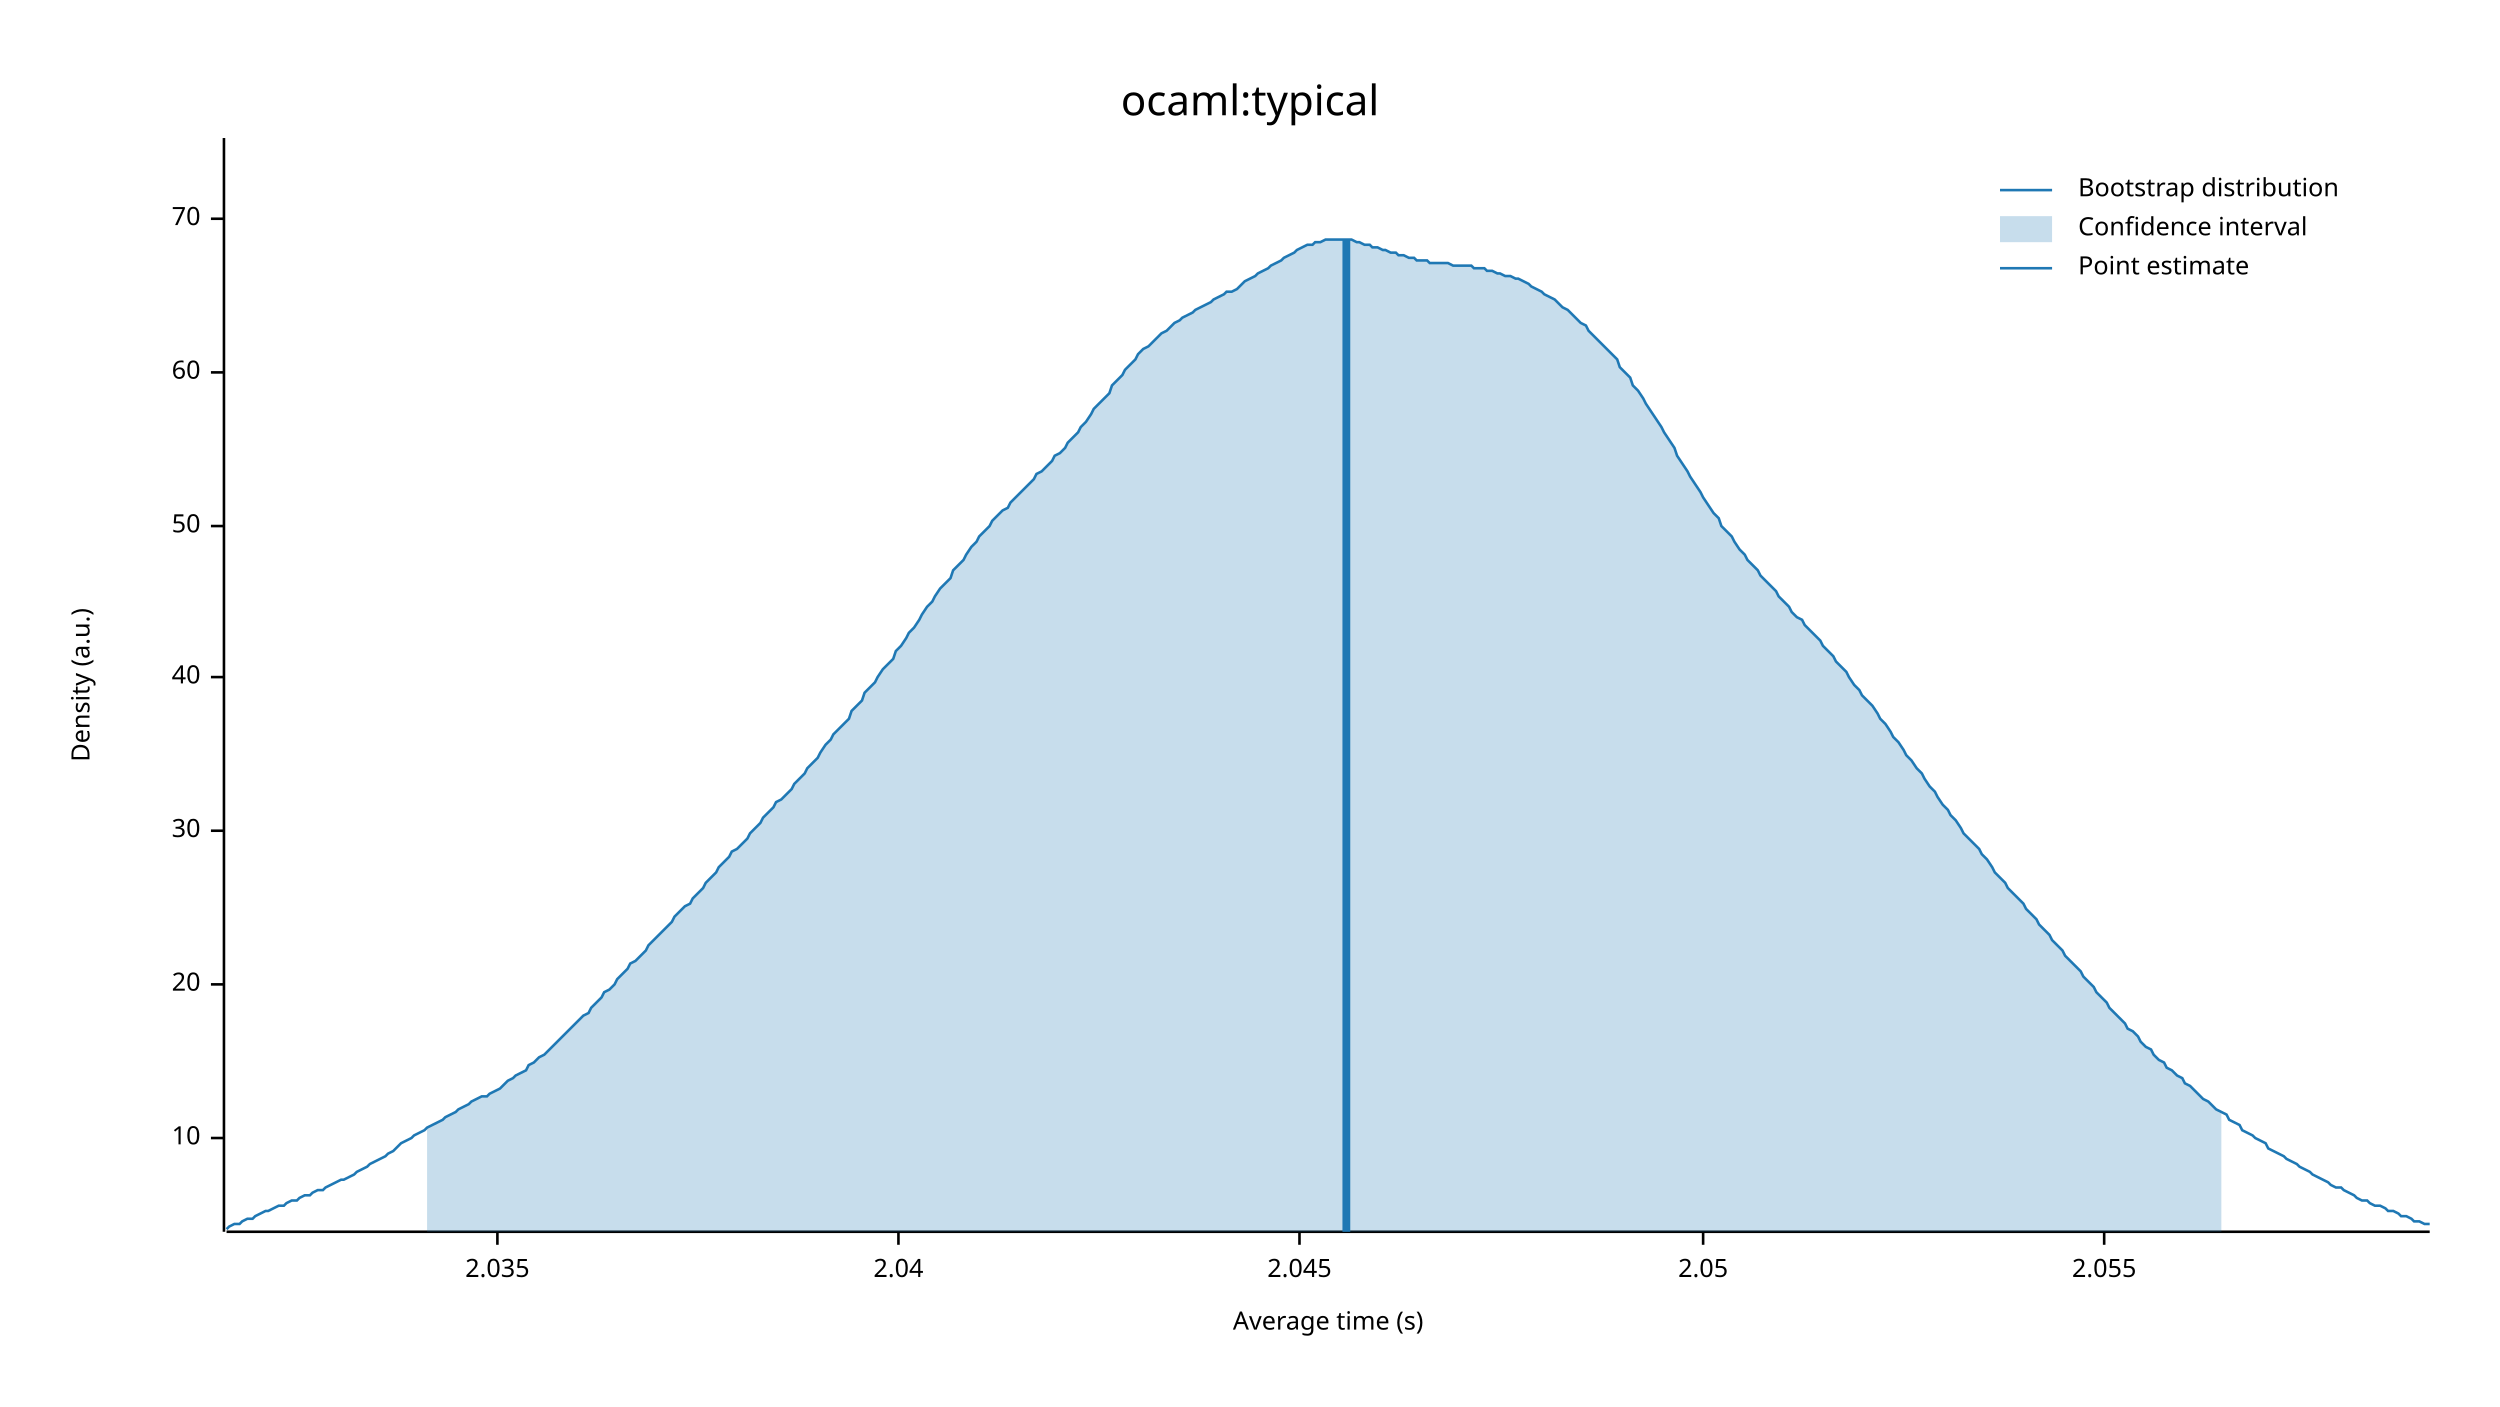
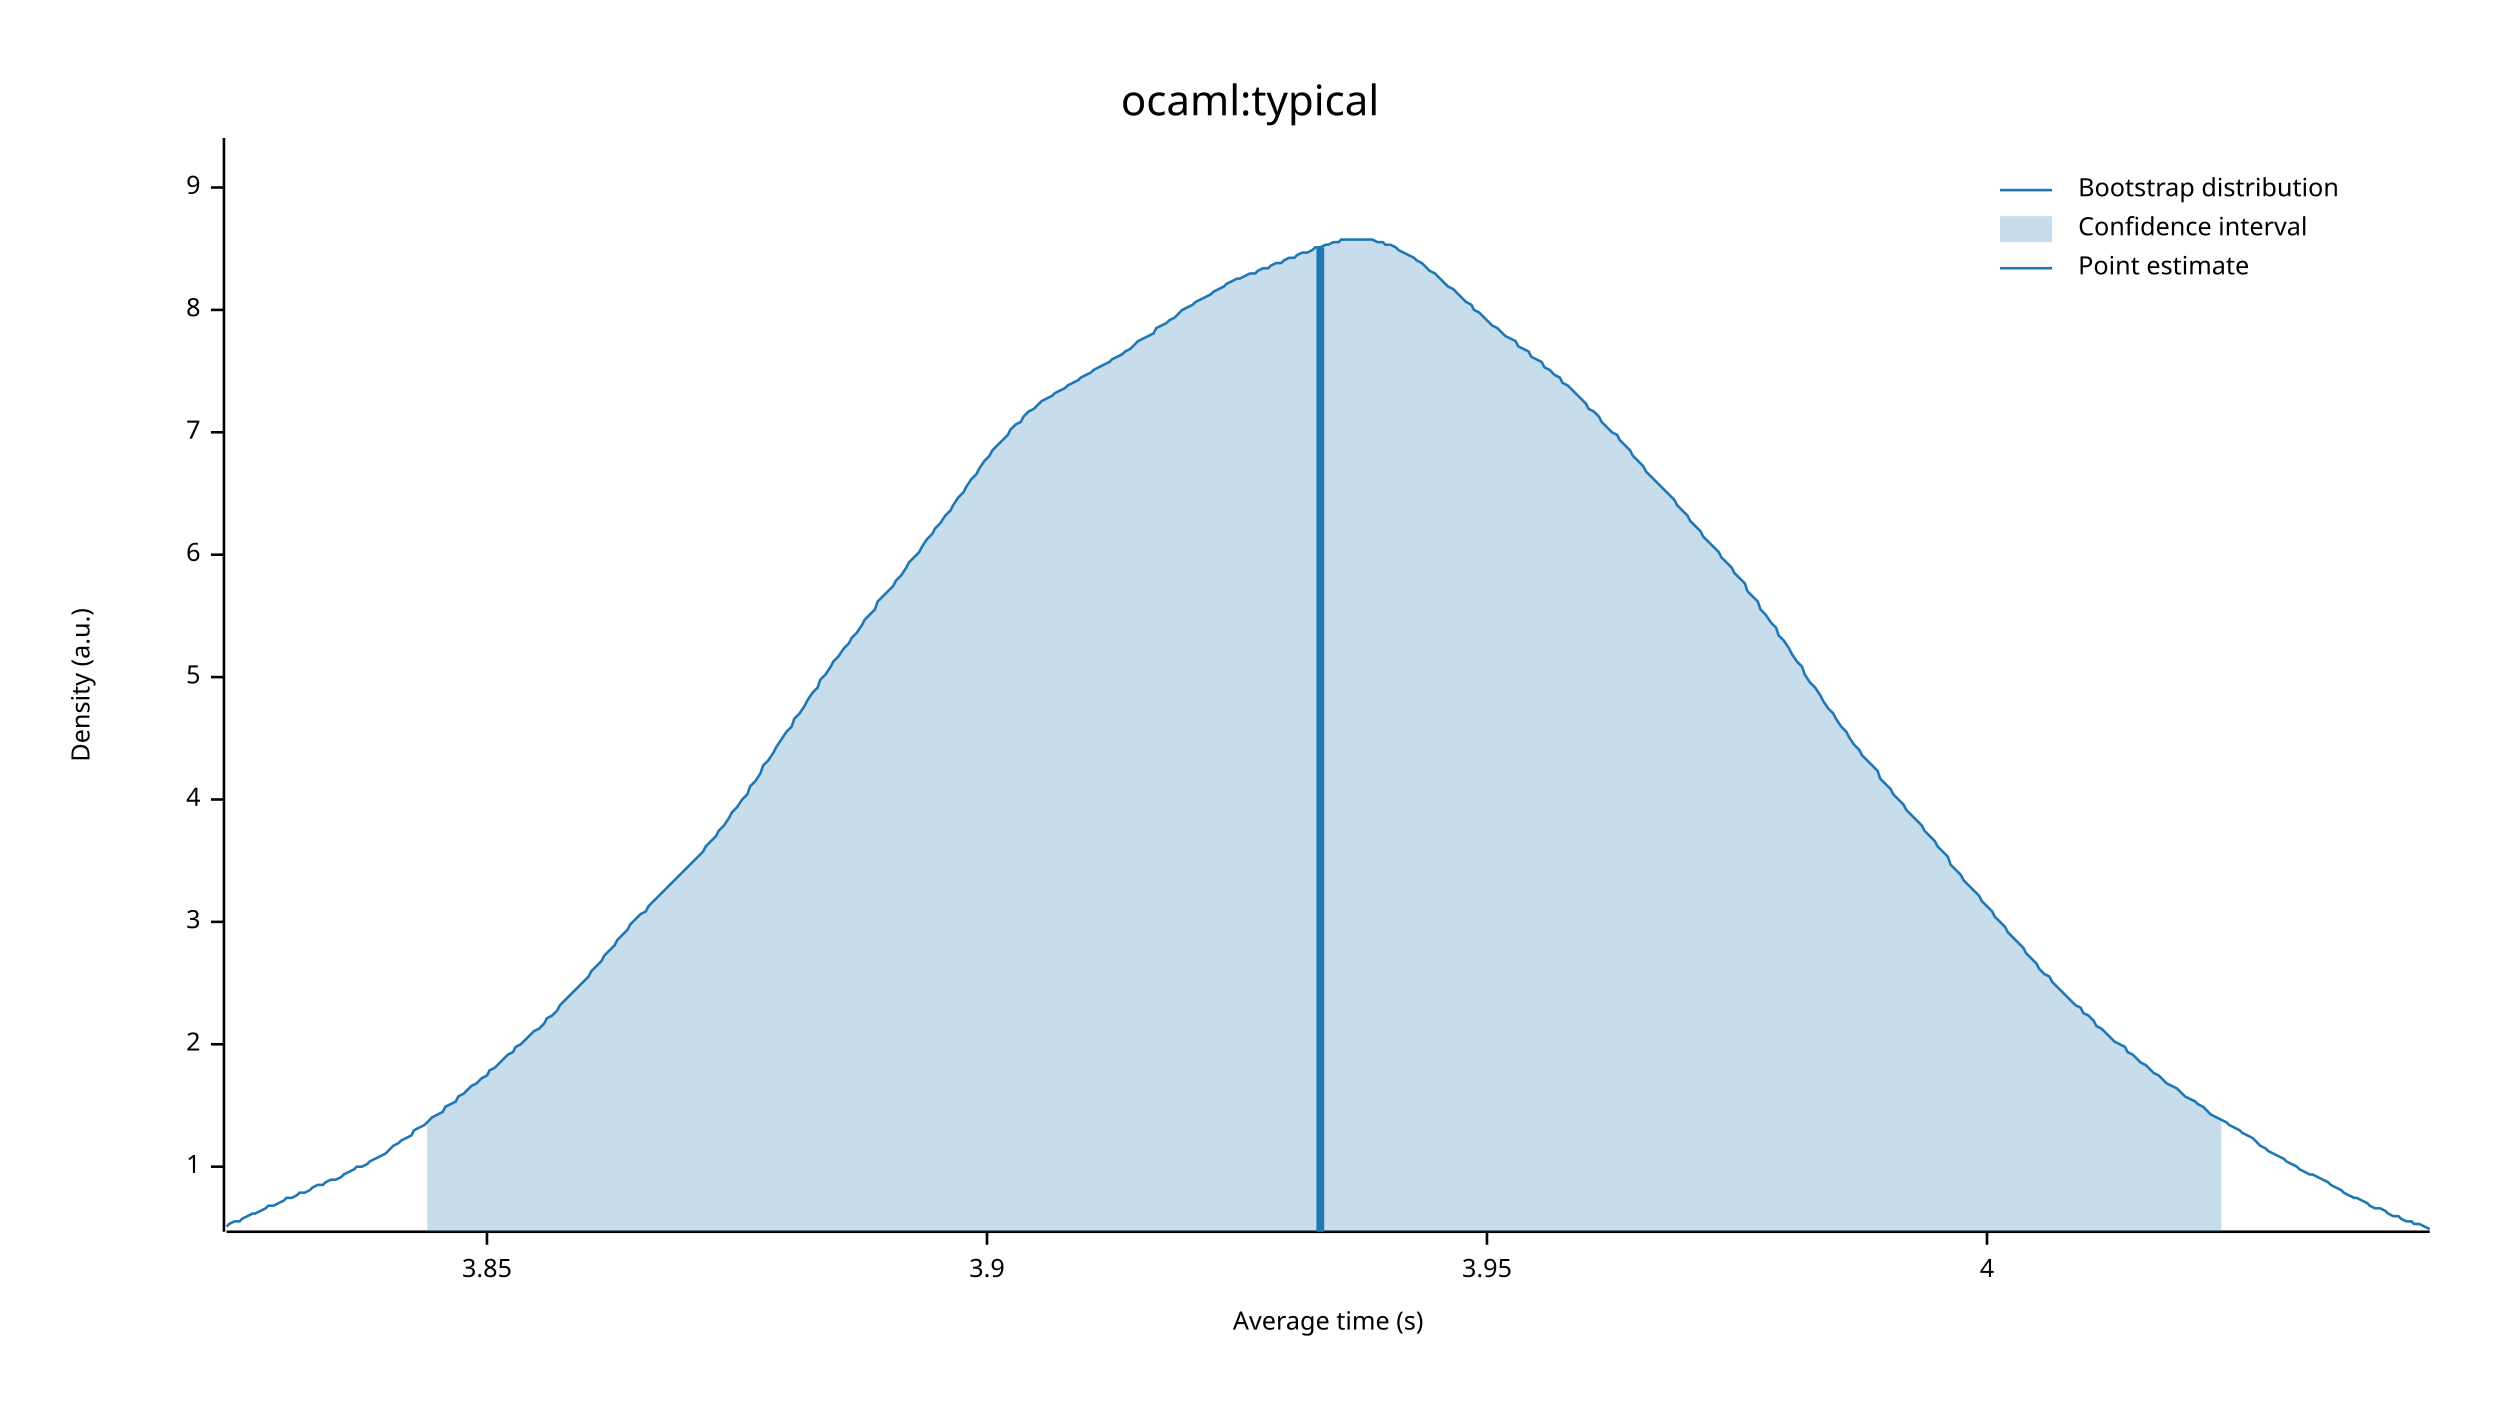
<svg xmlns="http://www.w3.org/2000/svg" width="960" height="540" viewBox="0 0 960 540">
  <text x="480" y="32" dy="0.76em" text-anchor="middle" font-family="sans-serif" font-size="16.129" opacity="1" fill="#000000">
ocaml:typical
</text>
  <text x="27" y="263" dy="0.76em" text-anchor="middle" font-family="sans-serif" font-size="9.677" opacity="1" fill="#000000" transform="rotate(270, 27, 263)">
Density (a.u.)
</text>
  <text x="510" y="513" dy="-0.5ex" text-anchor="middle" font-family="sans-serif" font-size="9.677" opacity="1" fill="#000000">
Average time (s)
</text>
  <polyline fill="none" opacity="1" stroke="#000000" stroke-width="1" points="86,53 86,473 " />
-   <text x="77" y="437" dy="0.5ex" text-anchor="end" font-family="sans-serif" font-size="9.677" opacity="1" fill="#000000">
- 10
+   <text x="77" y="448" dy="0.5ex" text-anchor="end" font-family="sans-serif" font-size="9.677" opacity="1" fill="#000000">
+ 1
</text>
-   <polyline fill="none" opacity="1" stroke="#000000" stroke-width="1" points="81,437 86,437 " />
-   <text x="77" y="378" dy="0.5ex" text-anchor="end" font-family="sans-serif" font-size="9.677" opacity="1" fill="#000000">
- 20
+   <polyline fill="none" opacity="1" stroke="#000000" stroke-width="1" points="81,448 86,448 " />
+   <text x="77" y="401" dy="0.5ex" text-anchor="end" font-family="sans-serif" font-size="9.677" opacity="1" fill="#000000">
+ 2
</text>
-   <polyline fill="none" opacity="1" stroke="#000000" stroke-width="1" points="81,378 86,378 " />
-   <text x="77" y="319" dy="0.5ex" text-anchor="end" font-family="sans-serif" font-size="9.677" opacity="1" fill="#000000">
- 30
+   <polyline fill="none" opacity="1" stroke="#000000" stroke-width="1" points="81,401 86,401 " />
+   <text x="77" y="354" dy="0.5ex" text-anchor="end" font-family="sans-serif" font-size="9.677" opacity="1" fill="#000000">
+ 3
</text>
-   <polyline fill="none" opacity="1" stroke="#000000" stroke-width="1" points="81,319 86,319 " />
+   <polyline fill="none" opacity="1" stroke="#000000" stroke-width="1" points="81,354 86,354 " />
+   <text x="77" y="307" dy="0.5ex" text-anchor="end" font-family="sans-serif" font-size="9.677" opacity="1" fill="#000000">
+ 4
+ </text>
+   <polyline fill="none" opacity="1" stroke="#000000" stroke-width="1" points="81,307 86,307 " />
  <text x="77" y="260" dy="0.5ex" text-anchor="end" font-family="sans-serif" font-size="9.677" opacity="1" fill="#000000">
- 40
+ 5
</text>
  <polyline fill="none" opacity="1" stroke="#000000" stroke-width="1" points="81,260 86,260 " />
-   <text x="77" y="202" dy="0.5ex" text-anchor="end" font-family="sans-serif" font-size="9.677" opacity="1" fill="#000000">
- 50
+   <text x="77" y="213" dy="0.5ex" text-anchor="end" font-family="sans-serif" font-size="9.677" opacity="1" fill="#000000">
+ 6
</text>
-   <polyline fill="none" opacity="1" stroke="#000000" stroke-width="1" points="81,202 86,202 " />
-   <text x="77" y="143" dy="0.5ex" text-anchor="end" font-family="sans-serif" font-size="9.677" opacity="1" fill="#000000">
- 60
+   <polyline fill="none" opacity="1" stroke="#000000" stroke-width="1" points="81,213 86,213 " />
+   <text x="77" y="166" dy="0.5ex" text-anchor="end" font-family="sans-serif" font-size="9.677" opacity="1" fill="#000000">
+ 7
</text>
-   <polyline fill="none" opacity="1" stroke="#000000" stroke-width="1" points="81,143 86,143 " />
-   <text x="77" y="84" dy="0.5ex" text-anchor="end" font-family="sans-serif" font-size="9.677" opacity="1" fill="#000000">
- 70
+   <polyline fill="none" opacity="1" stroke="#000000" stroke-width="1" points="81,166 86,166 " />
+   <text x="77" y="119" dy="0.5ex" text-anchor="end" font-family="sans-serif" font-size="9.677" opacity="1" fill="#000000">
+ 8
</text>
-   <polyline fill="none" opacity="1" stroke="#000000" stroke-width="1" points="81,84 86,84 " />
+   <polyline fill="none" opacity="1" stroke="#000000" stroke-width="1" points="81,119 86,119 " />
+   <text x="77" y="72" dy="0.5ex" text-anchor="end" font-family="sans-serif" font-size="9.677" opacity="1" fill="#000000">
+ 9
+ </text>
+   <polyline fill="none" opacity="1" stroke="#000000" stroke-width="1" points="81,72 86,72 " />
  <polyline fill="none" opacity="1" stroke="#000000" stroke-width="1" points="87,473 933,473 " />
-   <text x="191" y="483" dy="0.76em" text-anchor="middle" font-family="sans-serif" font-size="9.677" opacity="1" fill="#000000">
- 2.035
+   <text x="187" y="483" dy="0.76em" text-anchor="middle" font-family="sans-serif" font-size="9.677" opacity="1" fill="#000000">
+ 3.85
</text>
-   <polyline fill="none" opacity="1" stroke="#000000" stroke-width="1" points="191,473 191,478 " />
-   <text x="345" y="483" dy="0.76em" text-anchor="middle" font-family="sans-serif" font-size="9.677" opacity="1" fill="#000000">
- 2.04
+   <polyline fill="none" opacity="1" stroke="#000000" stroke-width="1" points="187,473 187,478 " />
+   <text x="379" y="483" dy="0.76em" text-anchor="middle" font-family="sans-serif" font-size="9.677" opacity="1" fill="#000000">
+ 3.9
</text>
-   <polyline fill="none" opacity="1" stroke="#000000" stroke-width="1" points="345,473 345,478 " />
-   <text x="499" y="483" dy="0.76em" text-anchor="middle" font-family="sans-serif" font-size="9.677" opacity="1" fill="#000000">
- 2.045
+   <polyline fill="none" opacity="1" stroke="#000000" stroke-width="1" points="379,473 379,478 " />
+   <text x="571" y="483" dy="0.76em" text-anchor="middle" font-family="sans-serif" font-size="9.677" opacity="1" fill="#000000">
+ 3.95
</text>
-   <polyline fill="none" opacity="1" stroke="#000000" stroke-width="1" points="499,473 499,478 " />
-   <text x="654" y="483" dy="0.76em" text-anchor="middle" font-family="sans-serif" font-size="9.677" opacity="1" fill="#000000">
- 2.05
+   <polyline fill="none" opacity="1" stroke="#000000" stroke-width="1" points="571,473 571,478 " />
+   <text x="763" y="483" dy="0.76em" text-anchor="middle" font-family="sans-serif" font-size="9.677" opacity="1" fill="#000000">
+ 4
</text>
-   <polyline fill="none" opacity="1" stroke="#000000" stroke-width="1" points="654,473 654,478 " />
-   <text x="808" y="483" dy="0.76em" text-anchor="middle" font-family="sans-serif" font-size="9.677" opacity="1" fill="#000000">
- 2.055
- </text>
-   <polyline fill="none" opacity="1" stroke="#000000" stroke-width="1" points="808,473 808,478 " />
-   <polyline fill="none" opacity="1" stroke="#1F78B4" stroke-width="1" points="87,472 88,471 90,470 92,470 93,469 95,468 97,468 98,467 100,466 102,465 103,465 105,464 107,463 109,463 110,462 112,461 114,461 115,460 117,459 119,459 120,458 122,457 124,457 125,456 127,455 129,454 131,453 132,453 134,452 136,451 137,450 139,449 141,448 142,447 144,446 146,445 148,444 149,443 151,442 153,440 154,439 156,438 158,437 159,436 161,435 163,434 164,433 166,432 168,431 170,430 171,429 173,428 175,427 176,426 178,425 180,424 181,423 183,422 185,421 187,421 188,420 190,419 192,418 193,417 195,415 197,414 198,413 200,412 202,411 203,409 205,408 207,406 209,405 210,404 212,402 214,400 215,399 217,397 219,395 220,394 222,392 224,390 226,389 227,387 229,385 231,383 232,381 234,380 236,378 237,376 239,374 241,372 242,370 244,369 246,367 248,365 249,363 251,361 253,359 254,358 256,356 258,354 259,352 261,350 263,348 265,347 266,345 268,343 270,341 271,339 273,337 275,335 276,333 278,331 280,329 281,327 283,326 285,324 287,322 288,320 290,318 292,316 293,314 295,312 297,310 298,308 300,307 302,305 304,303 305,301 307,299 309,297 310,295 312,293 314,291 315,289 317,286 319,284 320,282 322,280 324,278 326,276 327,273 329,271 331,269 332,266 334,264 336,262 337,260 339,257 341,255 343,253 344,250 346,248 348,245 349,243 351,241 353,238 354,236 356,233 358,231 359,229 361,226 363,224 365,222 366,219 368,217 370,215 371,213 373,210 375,208 376,206 378,204 380,202 381,200 383,198 385,196 387,195 388,193 390,191 392,189 393,188 395,186 397,184 398,182 400,181 402,179 404,177 405,175 407,174 409,172 410,170 412,168 414,166 415,164 417,162 419,159 420,157 422,155 424,153 426,151 427,148 429,146 431,144 432,142 434,140 436,138 437,136 439,134 441,133 443,131 444,130 446,128 448,127 449,126 451,124 453,123 454,122 456,121 458,120 459,119 461,118 463,117 465,116 466,115 468,114 470,113 471,112 473,112 475,111 476,110 478,108 480,107 482,106 483,105 485,104 487,103 488,102 490,101 492,100 493,99 495,98 497,97 498,96 500,95 502,94 504,94 505,93 507,93 509,92 510,92 512,92 514,92 515,92 517,92 519,92 521,93 522,93 524,94 526,94 527,95 529,95 531,96 532,96 534,97 536,97 537,98 539,98 541,99 543,99 544,100 546,100 548,100 549,101 551,101 553,101 554,101 556,101 558,102 560,102 561,102 563,102 565,102 566,103 568,103 570,103 571,104 573,104 575,105 576,105 578,106 580,106 582,107 583,107 585,108 587,109 588,110 590,111 592,112 593,113 595,114 597,115 599,117 600,118 602,119 604,121 605,122 607,124 609,125 610,127 612,129 614,131 615,132 617,134 619,136 621,138 622,141 624,143 626,145 627,148 629,150 631,153 632,155 634,158 636,161 638,164 639,166 641,169 643,172 644,175 646,178 648,181 649,183 651,186 653,189 654,191 656,194 658,197 660,199 661,202 663,204 665,206 666,208 668,211 670,213 671,215 673,217 675,219 676,221 678,223 680,225 682,227 683,229 685,231 687,233 688,235 690,237 692,238 693,240 695,242 697,244 699,246 700,248 702,250 704,252 705,254 707,256 709,258 710,260 712,263 714,265 715,267 717,269 719,271 721,274 722,276 724,278 726,281 727,283 729,285 731,288 732,290 734,292 736,295 738,297 739,299 741,302 743,304 744,306 746,309 748,311 749,313 751,315 753,318 754,320 756,322 758,324 760,326 761,328 763,330 765,333 766,335 768,337 770,339 771,341 773,343 775,345 777,347 778,349 780,351 782,353 783,355 785,357 787,359 788,361 790,363 792,365 793,367 795,369 797,371 799,373 800,375 802,377 804,379 805,381 807,383 809,385 810,387 812,389 814,391 816,393 817,395 819,396 821,398 822,400 824,402 826,403 827,405 829,407 831,408 832,410 834,411 836,413 838,414 839,416 841,417 843,419 844,420 846,422 848,423 849,424 851,426 853,427 855,428 856,430 858,431 860,432 861,434 863,435 865,436 866,437 868,438 870,439 871,441 873,442 875,443 877,444 878,445 880,446 882,447 883,448 885,449 887,450 888,451 890,452 892,453 894,454 895,455 897,456 899,456 900,457 902,458 904,459 905,460 907,461 909,461 910,462 912,463 914,463 916,464 917,465 919,465 921,466 922,467 924,467 926,468 927,469 929,469 931,470 933,470 " />
-   <polygon opacity="0.25" fill="#1F78B4" points="164,433 166,432 168,431 170,430 171,429 173,428 175,427 176,426 178,425 180,424 181,423 183,422 185,421 187,421 188,420 190,419 192,418 193,417 195,415 197,414 198,413 200,412 202,411 203,409 205,408 207,406 209,405 210,404 212,402 214,400 215,399 217,397 219,395 220,394 222,392 224,390 226,389 227,387 229,385 231,383 232,381 234,380 236,378 237,376 239,374 241,372 242,370 244,369 246,367 248,365 249,363 251,361 253,359 254,358 256,356 258,354 259,352 261,350 263,348 265,347 266,345 268,343 270,341 271,339 273,337 275,335 276,333 278,331 280,329 281,327 283,326 285,324 287,322 288,320 290,318 292,316 293,314 295,312 297,310 298,308 300,307 302,305 304,303 305,301 307,299 309,297 310,295 312,293 314,291 315,289 317,286 319,284 320,282 322,280 324,278 326,276 327,273 329,271 331,269 332,266 334,264 336,262 337,260 339,257 341,255 343,253 344,250 346,248 348,245 349,243 351,241 353,238 354,236 356,233 358,231 359,229 361,226 363,224 365,222 366,219 368,217 370,215 371,213 373,210 375,208 376,206 378,204 380,202 381,200 383,198 385,196 387,195 388,193 390,191 392,189 393,188 395,186 397,184 398,182 400,181 402,179 404,177 405,175 407,174 409,172 410,170 412,168 414,166 415,164 417,162 419,159 420,157 422,155 424,153 426,151 427,148 429,146 431,144 432,142 434,140 436,138 437,136 439,134 441,133 443,131 444,130 446,128 448,127 449,126 451,124 453,123 454,122 456,121 458,120 459,119 461,118 463,117 465,116 466,115 468,114 470,113 471,112 473,112 475,111 476,110 478,108 480,107 482,106 483,105 485,104 487,103 488,102 490,101 492,100 493,99 495,98 497,97 498,96 500,95 502,94 504,94 505,93 507,93 509,92 510,92 512,92 514,92 515,92 517,92 519,92 521,93 522,93 524,94 526,94 527,95 529,95 531,96 532,96 534,97 536,97 537,98 539,98 541,99 543,99 544,100 546,100 548,100 549,101 551,101 553,101 554,101 556,101 558,102 560,102 561,102 563,102 565,102 566,103 568,103 570,103 571,104 573,104 575,105 576,105 578,106 580,106 582,107 583,107 585,108 587,109 588,110 590,111 592,112 593,113 595,114 597,115 599,117 600,118 602,119 604,121 605,122 607,124 609,125 610,127 612,129 614,131 615,132 617,134 619,136 621,138 622,141 624,143 626,145 627,148 629,150 631,153 632,155 634,158 636,161 638,164 639,166 641,169 643,172 644,175 646,178 648,181 649,183 651,186 653,189 654,191 656,194 658,197 660,199 661,202 663,204 665,206 666,208 668,211 670,213 671,215 673,217 675,219 676,221 678,223 680,225 682,227 683,229 685,231 687,233 688,235 690,237 692,238 693,240 695,242 697,244 699,246 700,248 702,250 704,252 705,254 707,256 709,258 710,260 712,263 714,265 715,267 717,269 719,271 721,274 722,276 724,278 726,281 727,283 729,285 731,288 732,290 734,292 736,295 738,297 739,299 741,302 743,304 744,306 746,309 748,311 749,313 751,315 753,318 754,320 756,322 758,324 760,326 761,328 763,330 765,333 766,335 768,337 770,339 771,341 773,343 775,345 777,347 778,349 780,351 782,353 783,355 785,357 787,359 788,361 790,363 792,365 793,367 795,369 797,371 799,373 800,375 802,377 804,379 805,381 807,383 809,385 810,387 812,389 814,391 816,393 817,395 819,396 821,398 822,400 824,402 826,403 827,405 829,407 831,408 832,410 834,411 836,413 838,414 839,416 841,417 843,419 844,420 846,422 848,423 849,424 851,426 853,427 853,473 164,473 " />
-   <polyline fill="none" opacity="1" stroke="#1F78B4" stroke-width="3" points="517,473 517,92 " />
+   <polyline fill="none" opacity="1" stroke="#000000" stroke-width="1" points="763,473 763,478 " />
+   <polyline fill="none" opacity="1" stroke="#1F78B4" stroke-width="1" points="87,471 88,470 90,469 92,469 93,468 95,467 97,466 98,466 100,465 102,464 103,463 105,463 107,462 109,461 110,460 112,460 114,459 115,458 117,458 119,457 120,456 122,455 124,455 125,454 127,453 129,453 131,452 132,451 134,450 136,449 137,448 139,448 141,447 142,446 144,445 146,444 148,443 149,442 151,440 153,439 154,438 156,437 158,436 159,434 161,433 163,432 164,431 166,429 168,428 170,427 171,425 173,424 175,423 176,421 178,420 180,418 181,417 183,416 185,414 187,413 188,411 190,410 192,408 193,407 195,405 197,404 198,402 200,401 202,399 203,398 205,396 207,395 209,393 210,391 212,390 214,388 215,386 217,384 219,382 220,381 222,379 224,377 226,375 227,373 229,371 231,369 232,367 234,365 236,363 237,361 239,359 241,357 242,355 244,353 246,351 248,350 249,348 251,346 253,344 254,343 256,341 258,339 259,338 261,336 263,334 265,332 266,331 268,329 270,327 271,325 273,323 275,321 276,319 278,317 280,314 281,312 283,310 285,307 287,305 288,302 290,300 292,297 293,294 295,292 297,289 298,287 300,284 302,281 304,279 305,276 307,274 309,271 310,269 312,266 314,264 315,261 317,259 319,256 320,254 322,252 324,249 326,247 327,245 329,243 331,240 332,238 334,236 336,234 337,231 339,229 341,227 343,225 344,223 346,221 348,218 349,216 351,214 353,212 354,210 356,207 358,205 359,203 361,201 363,198 365,196 366,194 368,191 370,189 371,187 373,184 375,182 376,180 378,177 380,175 381,173 383,171 385,169 387,167 388,165 390,163 392,162 393,160 395,158 397,157 398,156 400,154 402,153 404,152 405,151 407,150 409,149 410,148 412,147 414,146 415,145 417,144 419,143 420,142 422,141 424,140 426,139 427,138 429,137 431,136 432,135 434,134 436,132 437,131 439,130 441,129 443,128 444,126 446,125 448,124 449,123 451,122 453,120 454,119 456,118 458,117 459,116 461,115 463,114 465,113 466,112 468,111 470,110 471,109 473,108 475,107 476,107 478,106 480,105 482,105 483,104 485,103 487,103 488,102 490,101 492,101 493,100 495,99 497,99 498,98 500,97 502,97 504,96 505,95 507,95 509,94 510,94 512,93 514,93 515,92 517,92 519,92 521,92 522,92 524,92 526,92 527,92 529,93 531,93 532,94 534,94 536,95 537,96 539,97 541,98 543,99 544,100 546,101 548,103 549,104 551,105 553,107 554,108 556,110 558,111 560,113 561,114 563,116 565,117 566,119 568,120 570,122 571,123 573,125 575,126 576,127 578,129 580,130 582,131 583,133 585,134 587,135 588,137 590,138 592,139 593,141 595,142 597,144 599,145 600,147 602,148 604,150 605,151 607,153 609,155 610,157 612,158 614,160 615,162 617,164 619,166 621,167 622,169 624,171 626,173 627,175 629,177 631,179 632,181 634,183 636,185 638,187 639,188 641,190 643,192 644,194 646,196 648,198 649,200 651,202 653,204 654,206 656,208 658,210 660,212 661,214 663,216 665,218 666,220 668,222 670,224 671,227 673,229 675,231 676,234 678,236 680,239 682,241 683,244 685,246 687,249 688,251 690,254 692,256 693,259 695,262 697,264 699,267 700,269 702,272 704,274 705,276 707,279 709,281 710,283 712,286 714,288 715,290 717,292 719,294 721,296 722,299 724,301 726,303 727,305 729,307 731,309 732,311 734,313 736,315 738,317 739,319 741,321 743,323 744,325 746,327 748,329 749,332 751,334 753,336 754,338 756,340 758,342 760,344 761,346 763,348 765,350 766,352 768,354 770,356 771,358 773,360 775,362 777,364 778,366 780,368 782,370 783,372 785,374 787,375 788,377 790,379 792,381 793,382 795,384 797,386 799,387 800,389 802,390 804,392 805,394 807,395 809,397 810,398 812,400 814,401 816,402 817,404 819,405 821,407 822,408 824,409 826,411 827,412 829,413 831,415 832,416 834,417 836,418 838,420 839,421 841,422 843,423 844,424 846,425 848,427 849,428 851,429 853,430 855,431 856,432 858,433 860,434 861,435 863,436 865,437 866,438 868,440 870,441 871,442 873,443 875,444 877,445 878,446 880,447 882,448 883,449 885,450 887,451 888,451 890,452 892,453 894,454 895,455 897,456 899,457 900,458 902,459 904,460 905,460 907,461 909,462 910,463 912,464 914,464 916,465 917,466 919,467 921,467 922,468 924,469 926,469 927,470 929,470 931,471 933,472 " />
+   <polygon opacity="0.25" fill="#1F78B4" points="164,431 166,429 168,428 170,427 171,425 173,424 175,423 176,421 178,420 180,418 181,417 183,416 185,414 187,413 188,411 190,410 192,408 193,407 195,405 197,404 198,402 200,401 202,399 203,398 205,396 207,395 209,393 210,391 212,390 214,388 215,386 217,384 219,382 220,381 222,379 224,377 226,375 227,373 229,371 231,369 232,367 234,365 236,363 237,361 239,359 241,357 242,355 244,353 246,351 248,350 249,348 251,346 253,344 254,343 256,341 258,339 259,338 261,336 263,334 265,332 266,331 268,329 270,327 271,325 273,323 275,321 276,319 278,317 280,314 281,312 283,310 285,307 287,305 288,302 290,300 292,297 293,294 295,292 297,289 298,287 300,284 302,281 304,279 305,276 307,274 309,271 310,269 312,266 314,264 315,261 317,259 319,256 320,254 322,252 324,249 326,247 327,245 329,243 331,240 332,238 334,236 336,234 337,231 339,229 341,227 343,225 344,223 346,221 348,218 349,216 351,214 353,212 354,210 356,207 358,205 359,203 361,201 363,198 365,196 366,194 368,191 370,189 371,187 373,184 375,182 376,180 378,177 380,175 381,173 383,171 385,169 387,167 388,165 390,163 392,162 393,160 395,158 397,157 398,156 400,154 402,153 404,152 405,151 407,150 409,149 410,148 412,147 414,146 415,145 417,144 419,143 420,142 422,141 424,140 426,139 427,138 429,137 431,136 432,135 434,134 436,132 437,131 439,130 441,129 443,128 444,126 446,125 448,124 449,123 451,122 453,120 454,119 456,118 458,117 459,116 461,115 463,114 465,113 466,112 468,111 470,110 471,109 473,108 475,107 476,107 478,106 480,105 482,105 483,104 485,103 487,103 488,102 490,101 492,101 493,100 495,99 497,99 498,98 500,97 502,97 504,96 505,95 507,95 509,94 510,94 512,93 514,93 515,92 517,92 519,92 521,92 522,92 524,92 526,92 527,92 529,93 531,93 532,94 534,94 536,95 537,96 539,97 541,98 543,99 544,100 546,101 548,103 549,104 551,105 553,107 554,108 556,110 558,111 560,113 561,114 563,116 565,117 566,119 568,120 570,122 571,123 573,125 575,126 576,127 578,129 580,130 582,131 583,133 585,134 587,135 588,137 590,138 592,139 593,141 595,142 597,144 599,145 600,147 602,148 604,150 605,151 607,153 609,155 610,157 612,158 614,160 615,162 617,164 619,166 621,167 622,169 624,171 626,173 627,175 629,177 631,179 632,181 634,183 636,185 638,187 639,188 641,190 643,192 644,194 646,196 648,198 649,200 651,202 653,204 654,206 656,208 658,210 660,212 661,214 663,216 665,218 666,220 668,222 670,224 671,227 673,229 675,231 676,234 678,236 680,239 682,241 683,244 685,246 687,249 688,251 690,254 692,256 693,259 695,262 697,264 699,267 700,269 702,272 704,274 705,276 707,279 709,281 710,283 712,286 714,288 715,290 717,292 719,294 721,296 722,299 724,301 726,303 727,305 729,307 731,309 732,311 734,313 736,315 738,317 739,319 741,321 743,323 744,325 746,327 748,329 749,332 751,334 753,336 754,338 756,340 758,342 760,344 761,346 763,348 765,350 766,352 768,354 770,356 771,358 773,360 775,362 777,364 778,366 780,368 782,370 783,372 785,374 787,375 788,377 790,379 792,381 793,382 795,384 797,386 799,387 800,389 802,390 804,392 805,394 807,395 809,397 810,398 812,400 814,401 816,402 817,404 819,405 821,407 822,408 824,409 826,411 827,412 829,413 831,415 832,416 834,417 836,418 838,420 839,421 841,422 843,423 844,424 846,425 848,427 849,428 851,429 853,430 853,473 164,473 " />
+   <polyline fill="none" opacity="1" stroke="#1F78B4" stroke-width="3" points="507,473 507,95 " />
  <text x="798" y="68" dy="0.76em" text-anchor="start" font-family="sans-serif" font-size="9.677" opacity="1" fill="#000000">
Bootstrap distribution
</text>
  <text x="798" y="83" dy="0.76em" text-anchor="start" font-family="sans-serif" font-size="9.677" opacity="1" fill="#000000">
Confidence interval
</text>
  <text x="798" y="98" dy="0.76em" text-anchor="start" font-family="sans-serif" font-size="9.677" opacity="1" fill="#000000">
Point estimate
</text>
  <polyline fill="none" opacity="1" stroke="#1F78B4" stroke-width="1" points="768,73 788,73 " />
  <rect x="768" y="83" width="20" height="10" opacity="0.25" fill="#1F78B4" stroke="none" />
  <polyline fill="none" opacity="1" stroke="#1F78B4" stroke-width="1" points="768,103 788,103 " />
</svg>
